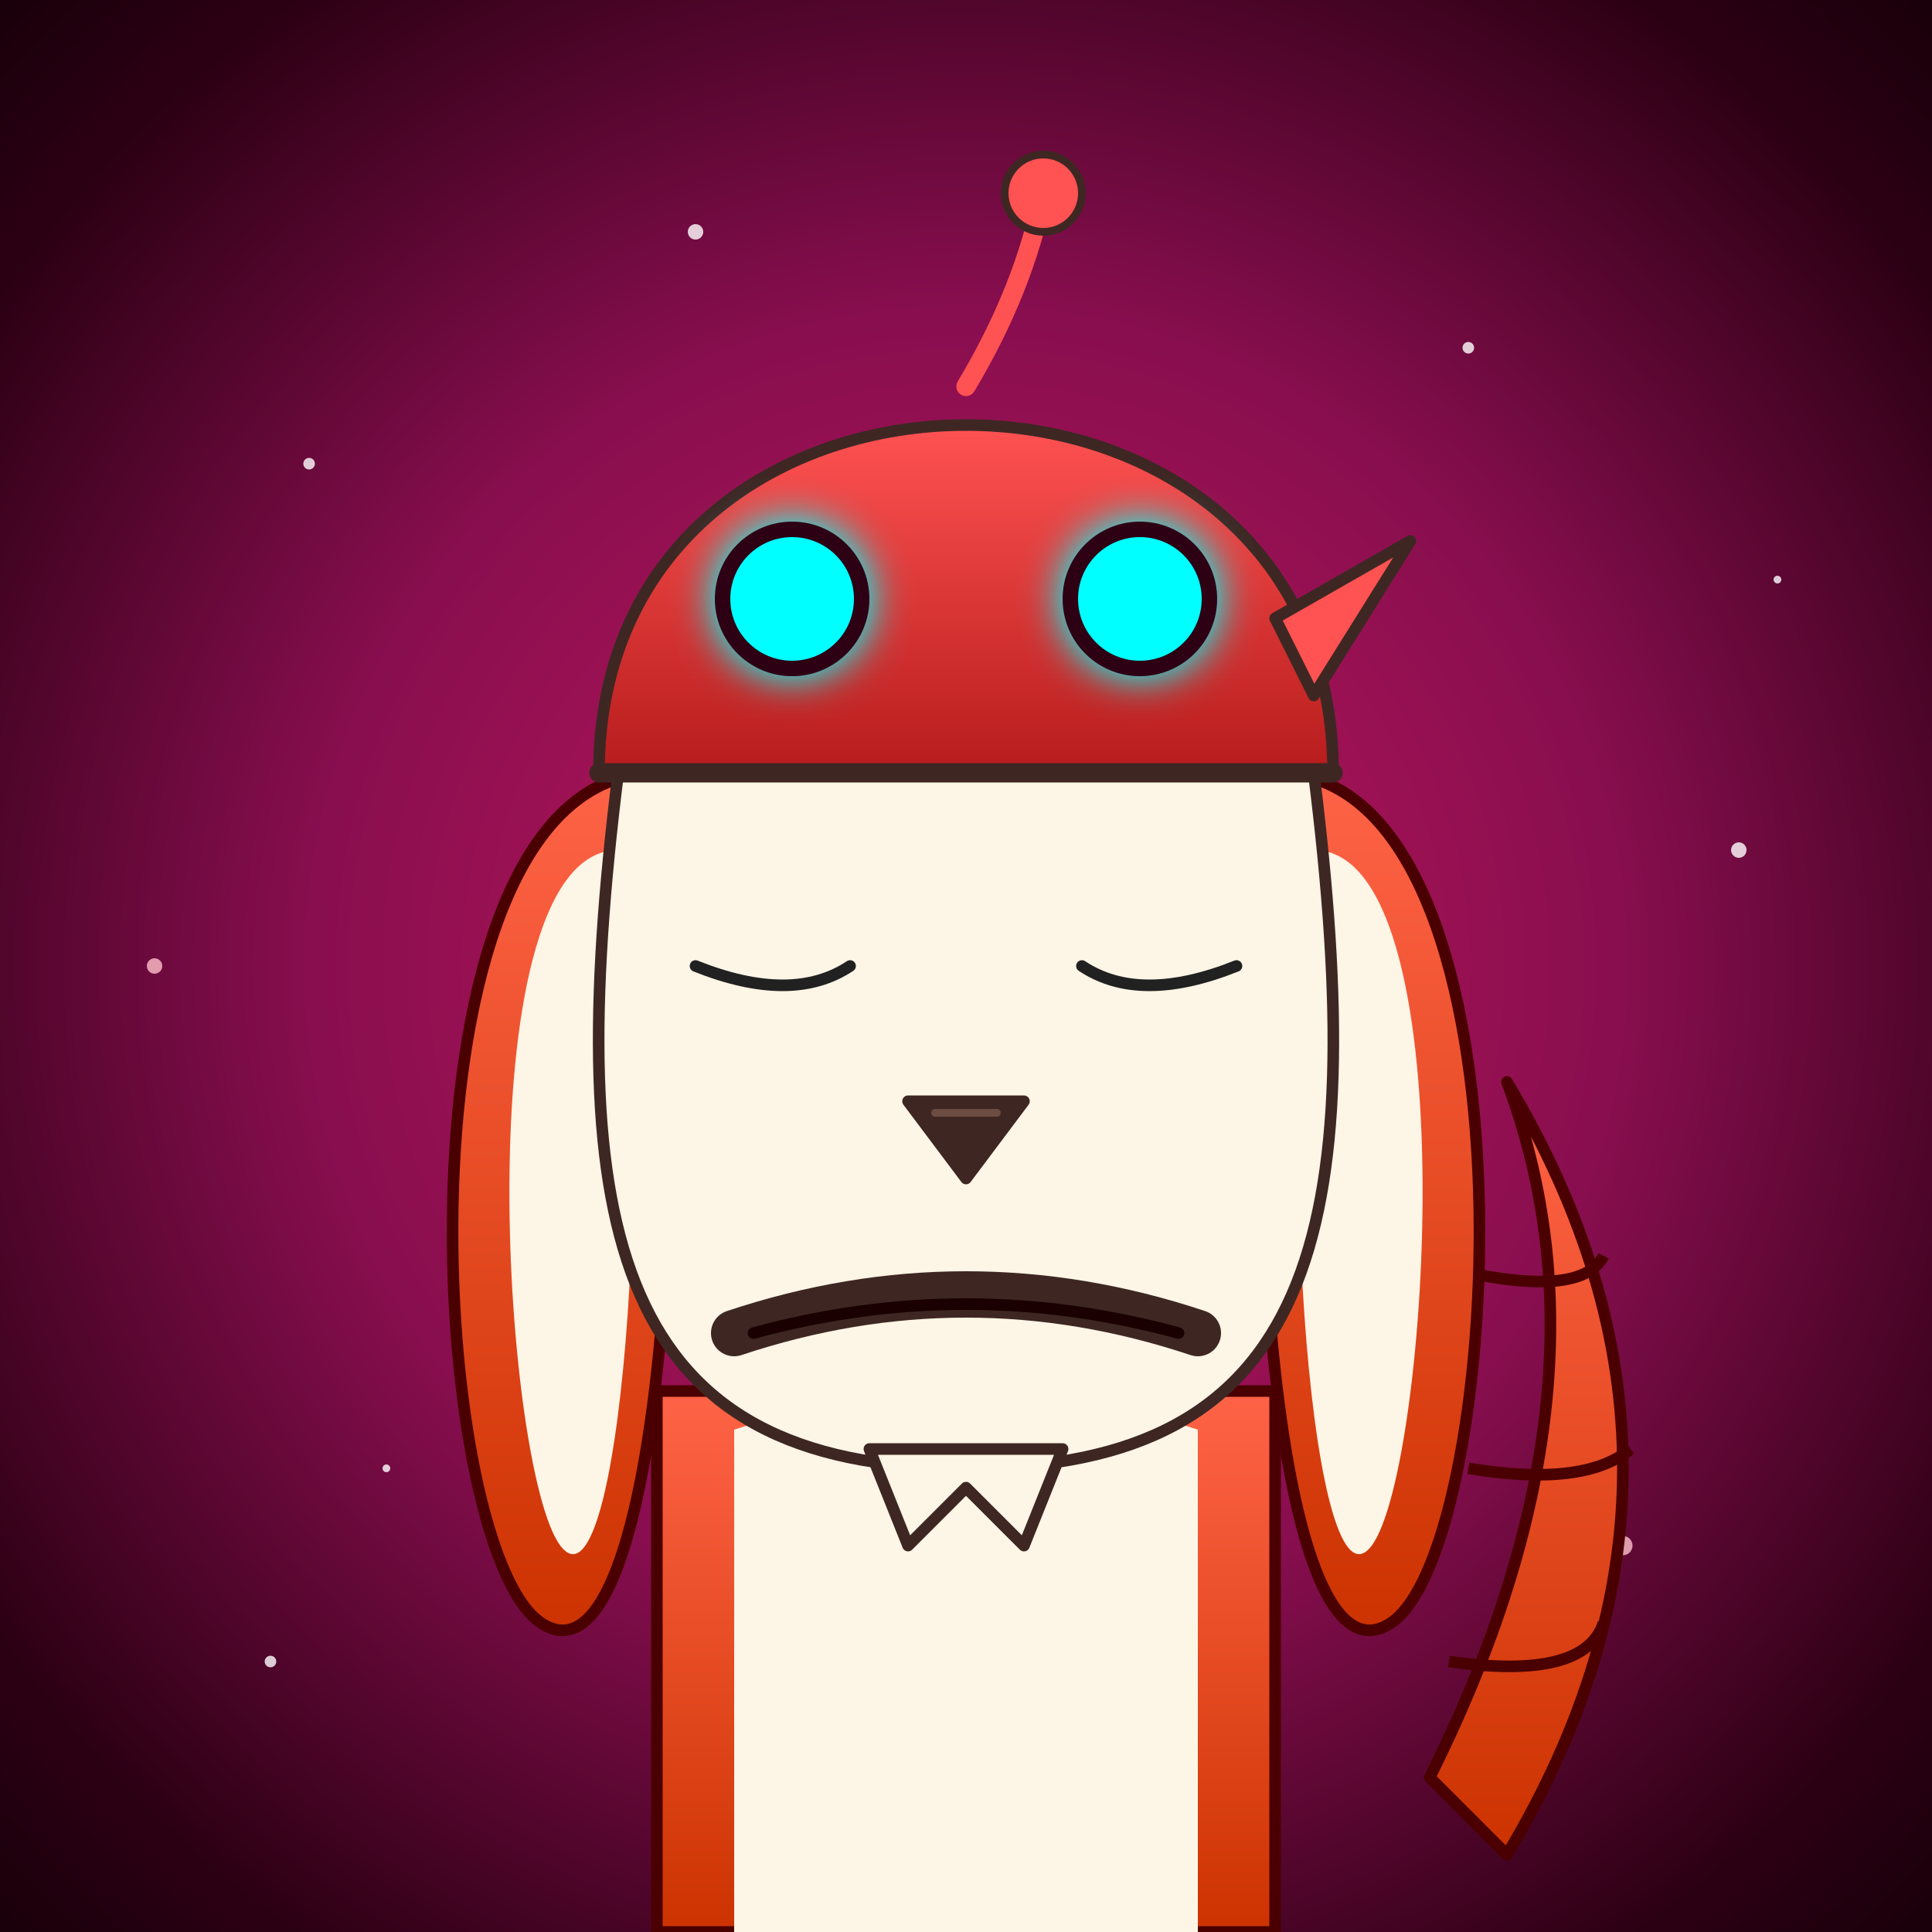
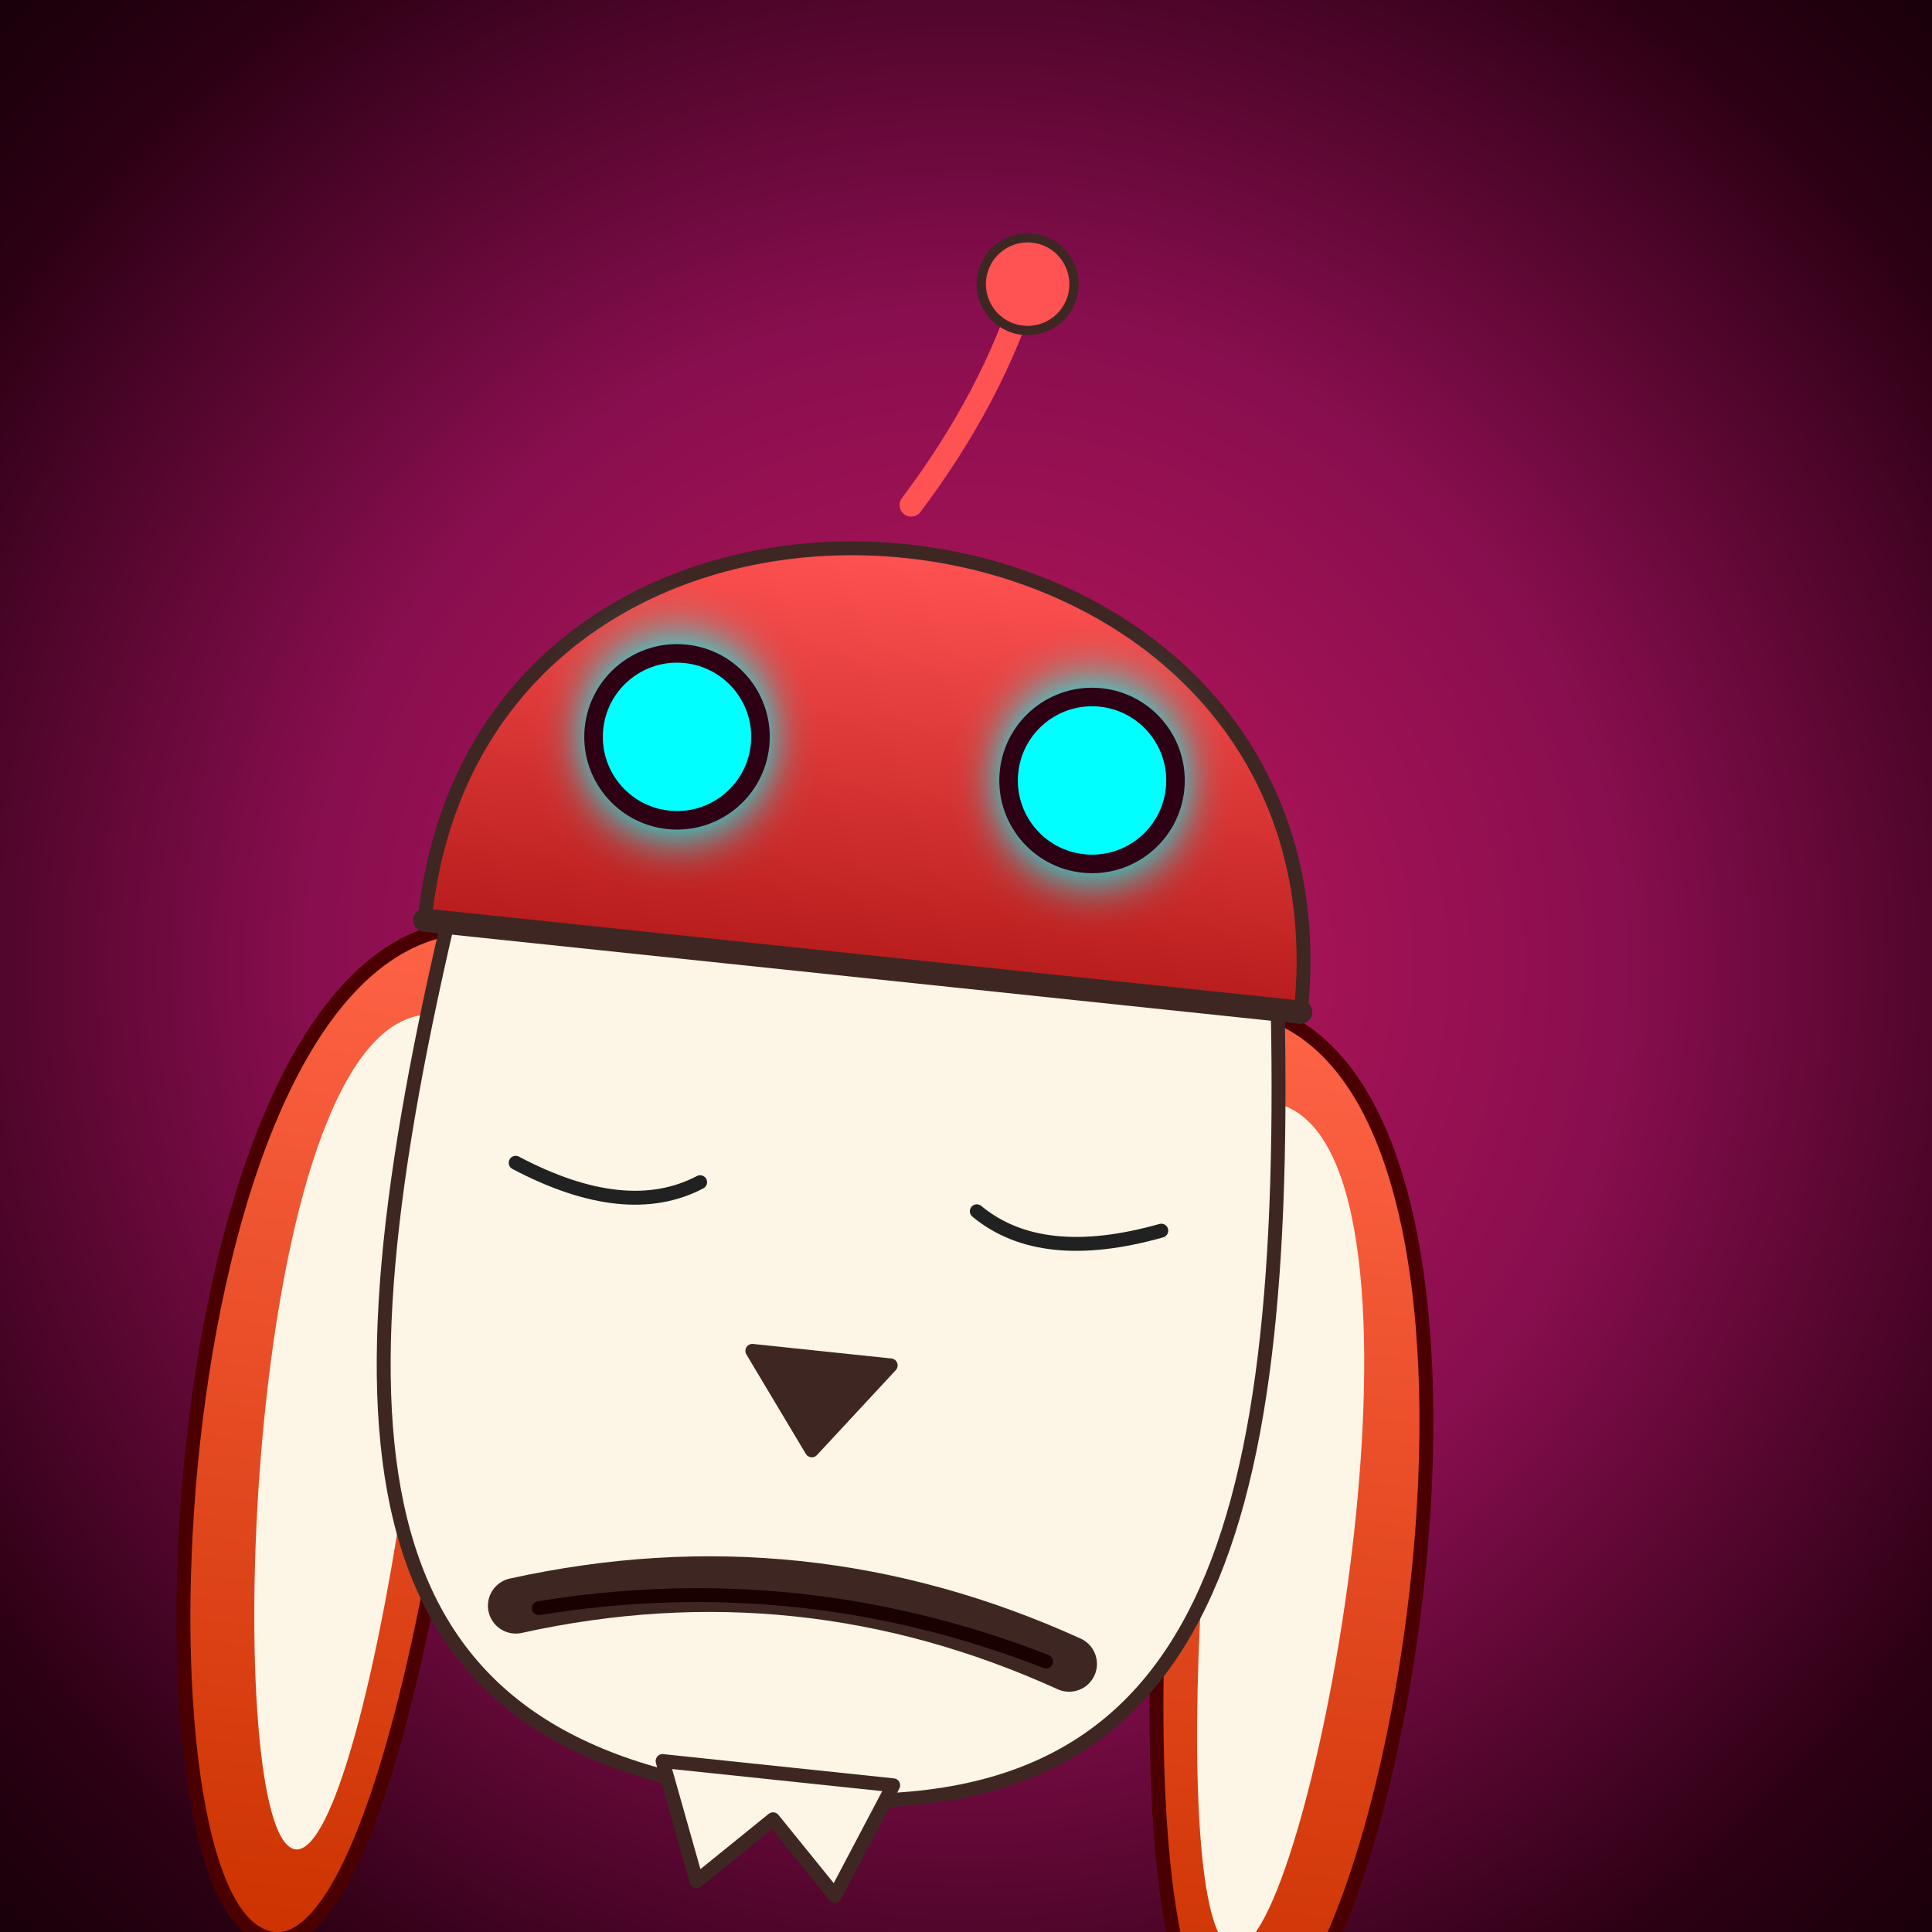
<svg xmlns="http://www.w3.org/2000/svg" viewBox="0 0 500 500" width="100%" height="100%">
  <defs>
    <radialGradient id="spaceBg" cx="50%" cy="50%" r="75%">
      <stop offset="0%" stop-color="#C2185B" />
      <stop offset="45%" stop-color="#880E4F" />
      <stop offset="80%" stop-color="#2D0014" />
      <stop offset="100%" stop-color="#0F0005" />
    </radialGradient>
    <linearGradient id="helmetGrad" x1="0%" y1="0%" x2="0%" y2="100%">
      <stop offset="0%" stop-color="#FF5252" />
      <stop offset="100%" stop-color="#B71C1C" />
    </linearGradient>
    <linearGradient id="orangeFur" x1="0%" y1="0%" x2="0%" y2="100%">
      <stop offset="0%" stop-color="#FF6347" />
      <stop offset="100%" stop-color="#CC3300" />
    </linearGradient>
    <filter id="cyanGlow" x="-50%" y="-50%" width="200%" height="200%">
      <feGaussianBlur stdDeviation="6" result="blur" />
      <feMerge>
        <feMergeNode in="blur" />
        <feMergeNode in="blur" />
        <feMergeNode in="SourceGraphic" />
      </feMerge>
    </filter>
  </defs>
  <style>
-  /* CSS Animationen */
-  .breathe {
-  transform-origin: 250px 500px;
-  animation: breatheAnim 2s infinite ease-in-out;
-  }
-  .cyber-eye {
-  animation: pulseGlow 0.6s infinite alternate ease-in-out;
-  }
-  .ear-left {
-  transform-origin: 170px 200px;
-  animation: twitchLeft 4s infinite ease-in-out;
-  }
-  .ear-right {
-  transform-origin: 330px 200px;
-  animation: twitchRight 4s infinite ease-in-out;
-  }
-  .antenna {
-  transform-origin: 250px 100px;
-  animation: sway 1s infinite ease-in-out;
-  }
-  .star1 { animation: twinkle 3s infinite alternate; }
-  .star2 { animation: twinkle 4s infinite alternate-reverse; }
-  .star3 { animation: twinkle 2s infinite alternate; }
- 
-  @keyframes breatheAnim {
-  0%, 100% { transform: scaleY(1); }
-  50% { transform: scaleY(1.025) rotate(1deg); }
-  }
-  @keyframes pulseGlow {
-  0% { opacity: 0.5; filter: drop-shadow(0 0 5px #00FFFF); }
-  100% { opacity: 1; filter: drop-shadow(0 0 30px #00FFFF); }
-  }
-  @keyframes twitchLeft {
-  0%, 90%, 100% { transform: rotate(0deg); }
-  93% { transform: rotate(4deg); }
-  96% { transform: rotate(-2deg); }
-  }
-  @keyframes twitchRight {
-  0%, 80%, 100% { transform: rotate(0deg); }
-  83% { transform: rotate(-5deg); }
-  86% { transform: rotate(2deg); }
-  }
-  @keyframes sway {
-  0%, 100% { transform: rotate(-4deg); }
-  50% { transform: rotate(4deg); }
-  }
-  @keyframes twinkle {
-  0% { opacity: 0.2; transform: scale(0.8); }
-  100% { opacity: 1; transform: scale(1.2); }
-  }
-  </style>
+     .think-head { transform-origin: 250px 250px; transform: rotate(6deg); animation: float 4s infinite ease-in-out; }
+     .fast-pulse { animation: pulseGlow 0.8s infinite alternate ease-in-out; }
+     .think-antenna { transform-origin: 250px 100px; animation: swayFast 2s infinite ease-in-out; }
+     @keyframes float { 0%, 100% { transform: rotate(6deg) translateY(0); } 50% { transform: rotate(6deg) translateY(-8px); } }
+     @keyframes pulseGlow { 0% { opacity: 0.6; filter: drop-shadow(0 0 10px #00FFFF); } 100% { opacity: 1; filter: drop-shadow(0 0 25px #00FFFF); } }
+     @keyframes swayFast { 0%, 100% { transform: rotate(-8deg); } 50% { transform: rotate(8deg); } }
+   </style>
  <rect width="500" height="500" fill="url(#spaceBg)" />
-   <g fill="#FFF" opacity="0.8">
-     <circle cx="80" cy="120" r="1.5" class="star1" />
-     <circle cx="40" cy="250" r="2" class="star2" fill="#FFC0CB" />
-     <circle cx="100" cy="380" r="1" class="star3" />
-     <circle cx="180" cy="60" r="2" class="star1" />
-     <circle cx="380" cy="90" r="1.5" class="star3" />
-     <circle cx="450" cy="220" r="2" class="star2" />
-     <circle cx="420" cy="400" r="2.5" class="star1" fill="#FFC0CB" />
-     <circle cx="460" cy="150" r="1" />
-     <circle cx="70" cy="430" r="1.5" class="star3" />
-   </g>
-   <g class="breathe">
-     <g>
-       <path d="M 370 460 Q 420 360 390 280 Q 450 380 390 480 Z" fill="url(#orangeFur)" stroke="#4A0000" stroke-width="3" stroke-linejoin="round" />
-       <path d="M 383 330 Q 410 335 415 325" fill="none" stroke="#4A0000" stroke-width="3" />
-       <path d="M 380 380 Q 410 385 422 375" fill="none" stroke="#4A0000" stroke-width="3" />
-       <path d="M 375 430 Q 410 435 415 420" fill="none" stroke="#4A0000" stroke-width="3" />
-     </g>
-     <path d="M 170 360 L 170 500 L 330 500 L 330 360 Z" fill="url(#orangeFur)" stroke="#4A0000" stroke-width="3" />
-     <path d="M 190 370 L 190 500 L 310 500 L 310 370 Q 250 350 190 370 Z" fill="#FDF5E6" />
-     <g class="ear-left">
-       <path d="M 170 200 C 100 200, 110 400, 140 420 C 170 440, 180 300, 170 200 Z" fill="url(#orangeFur)" stroke="#4A0000" stroke-width="3" />
-       <path d="M 160 220 C 120 220, 130 380, 145 400 C 160 420, 170 300, 160 220 Z" fill="#FDF5E6" />
-     </g>
-     <g class="ear-right">
-       <path d="M 330 200 C 400 200, 390 400, 360 420 C 330 440, 320 300, 330 200 Z" fill="url(#orangeFur)" stroke="#4A0000" stroke-width="3" />
-       <path d="M 340 220 C 380 220, 370 380, 355 400 C 340 420, 330 300, 340 220 Z" fill="#FDF5E6" />
-     </g>
-     <path d="M 160 200 C 145 320, 160 380, 250 380 C 340 380, 355 320, 340 200 Z" fill="#FDF5E6" stroke="#3E2723" stroke-width="3" />
-     <path d="M 225 375 L 235 400 L 250 385 L 265 400 L 275 375 Z" fill="#FDF5E6" stroke="#3E2723" stroke-width="3" stroke-linejoin="round" />
-     <path d="M 155 200 C 155 80, 345 80, 345 200 Z" fill="url(#helmetGrad)" stroke="#3E2723" stroke-width="3" />
-     <line x1="155" y1="200" x2="345" y2="200" stroke="#3E2723" stroke-width="5" stroke-linecap="round" />
-     <path d="M 330 160 L 365 140 L 340 180 Z" fill="#FF5252" stroke="#3E2723" stroke-width="3" stroke-linejoin="round" />
-     <g class="antenna">
-       <path d="M 250 100 Q 265 75 270 50" fill="none" stroke="#FF5252" stroke-width="5" stroke-linecap="round" />
-       <circle cx="270" cy="50" r="10" fill="#FF5252" stroke="#3E2723" stroke-width="2" />
-     </g>
-     <path d="M 180 250 Q 205 260 220 250" fill="none" stroke="#212121" stroke-width="3" stroke-linecap="round" />
-     <path d="M 280 250 Q 295 260 320 250" fill="none" stroke="#212121" stroke-width="3" stroke-linecap="round" />
-     <path d="M 235 285 L 265 285 L 250 305 Z" fill="#3E2723" stroke="#3E2723" stroke-width="3" stroke-linejoin="round" />
-     <line x1="242" y1="288" x2="258" y2="288" stroke="#6D4C41" stroke-width="2" stroke-linecap="round" />
-     <path d="M 190 345 Q 250 325 310 345" fill="none" stroke="#3E2723" stroke-width="12" stroke-linecap="round" />
-     <path d="M 195 345 Q 250 330 305 345" fill="none" stroke="#1A0000" stroke-width="3" stroke-linecap="round" />
-     <g transform="translate(205, 155)">
-       <circle cx="0" cy="0" r="18" fill="#00FFFF" filter="url(#cyanGlow)" class="cyber-eye" />
-       <circle cx="0" cy="0" r="18" fill="none" stroke="#2D0014" stroke-width="4" />
-     </g>
-     <g transform="translate(295, 155)">
-       <circle cx="0" cy="0" r="18" fill="#00FFFF" filter="url(#cyanGlow)" class="cyber-eye" />
-       <circle cx="0" cy="0" r="18" fill="none" stroke="#2D0014" stroke-width="4" />
+   <g transform="translate(-50, -20) scale(1.2)">
+     <g class="think-head">
+       <g>
+         <path d="M 170 200 C 100 200, 110 400, 140 420 C 170 440, 180 300, 170 200 Z" fill="url(#orangeFur)" stroke="#4A0000" stroke-width="3" />
+         <path d="M 160 220 C 120 220, 130 380, 145 400 C 160 420, 170 300, 160 220 Z" fill="#FDF5E6" />
+       </g>
+       <g>
+         <path d="M 330 200 C 400 200, 390 400, 360 420 C 330 440, 320 300, 330 200 Z" fill="url(#orangeFur)" stroke="#4A0000" stroke-width="3" />
+         <path d="M 340 220 C 380 220, 370 380, 355 400 C 340 420, 330 300, 340 220 Z" fill="#FDF5E6" />
+       </g>
+       <path d="M 160 200 C 145 320, 160 380, 250 380 C 340 380, 355 320, 340 200 Z" fill="#FDF5E6" stroke="#3E2723" stroke-width="3" />
+       <path d="M 225 375 L 235 400 L 250 385 L 265 400 L 275 375 Z" fill="#FDF5E6" stroke="#3E2723" stroke-width="3" stroke-linejoin="round" />
+       <path d="M 155 200 C 155 80, 345 80, 345 200 Z" fill="url(#helmetGrad)" stroke="#3E2723" stroke-width="3" />
+       <line x1="155" y1="200" x2="345" y2="200" stroke="#3E2723" stroke-width="5" stroke-linecap="round" />
+       <g class="think-antenna">
+         <path d="M 250 100 Q 265 75 270 50" fill="none" stroke="#FF5252" stroke-width="5" stroke-linecap="round" />
+         <circle cx="270" cy="50" r="10" fill="#FF5252" stroke="#3E2723" stroke-width="2" />
+       </g>
+       <path d="M 180 250 Q 205 260 220 250" fill="none" stroke="#212121" stroke-width="3" stroke-linecap="round" />
+       <path d="M 280 250 Q 295 260 320 250" fill="none" stroke="#212121" stroke-width="3" stroke-linecap="round" />
+       <path d="M 235 285 L 265 285 L 250 305 Z" fill="#3E2723" stroke="#3E2723" stroke-width="3" stroke-linejoin="round" />
+       <path d="M 190 345 Q 250 325 310 345" fill="none" stroke="#3E2723" stroke-width="12" stroke-linecap="round" />
+       <path d="M 195 345 Q 250 330 305 345" fill="none" stroke="#1A0000" stroke-width="3" stroke-linecap="round" />
+       <g transform="translate(205, 155)">
+         <circle cx="0" cy="0" r="18" fill="#00FFFF" filter="url(#cyanGlow)" class="fast-pulse" />
+         <circle cx="0" cy="0" r="18" fill="none" stroke="#2D0014" stroke-width="4" />
+       </g>
+       <g transform="translate(295, 155)">
+         <circle cx="0" cy="0" r="18" fill="#00FFFF" filter="url(#cyanGlow)" class="fast-pulse" />
+         <circle cx="0" cy="0" r="18" fill="none" stroke="#2D0014" stroke-width="4" />
+       </g>
    </g>
  </g>
</svg>
